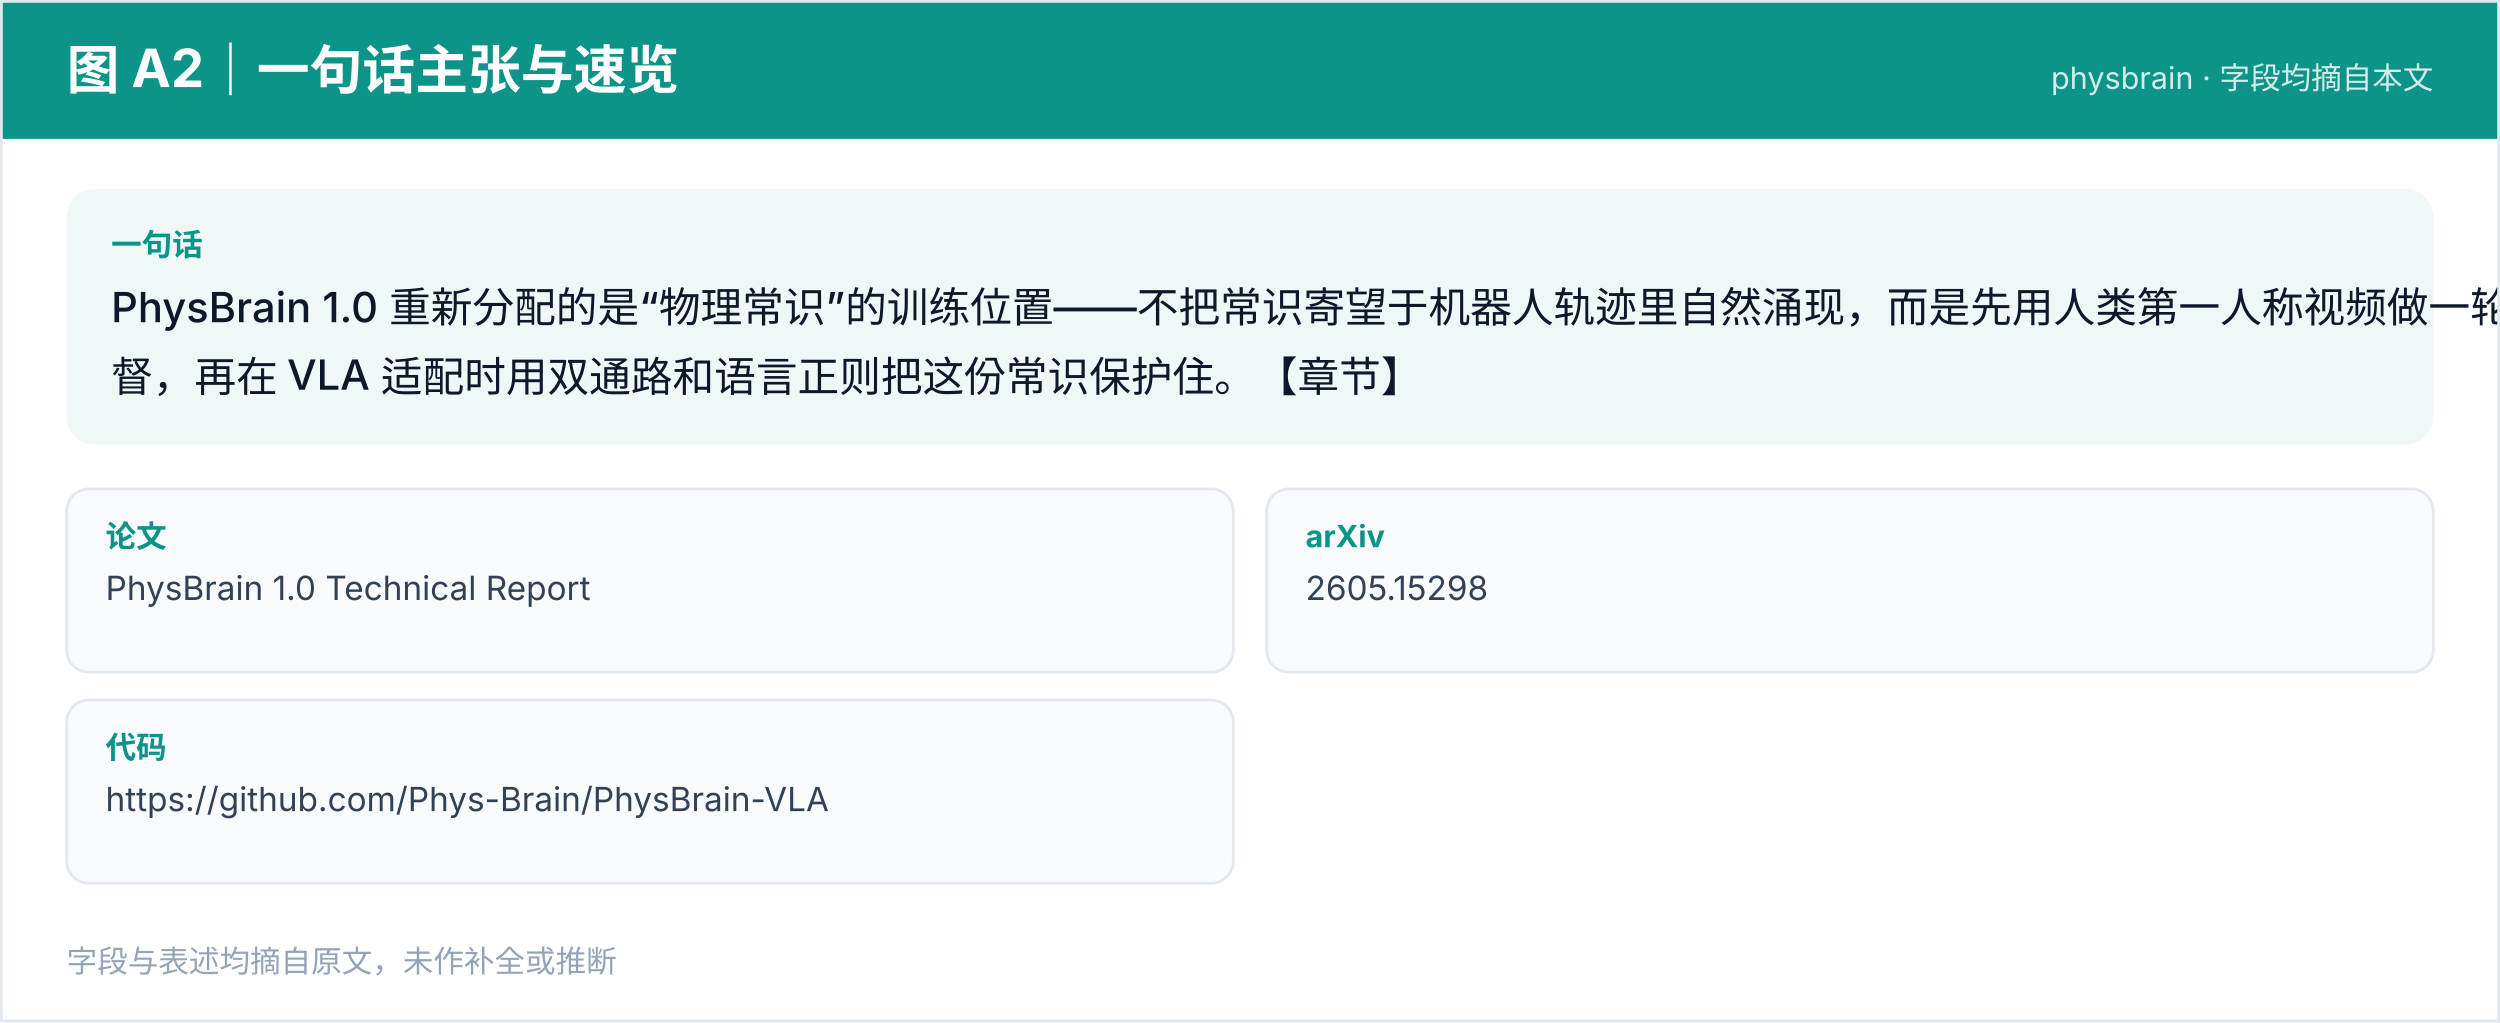
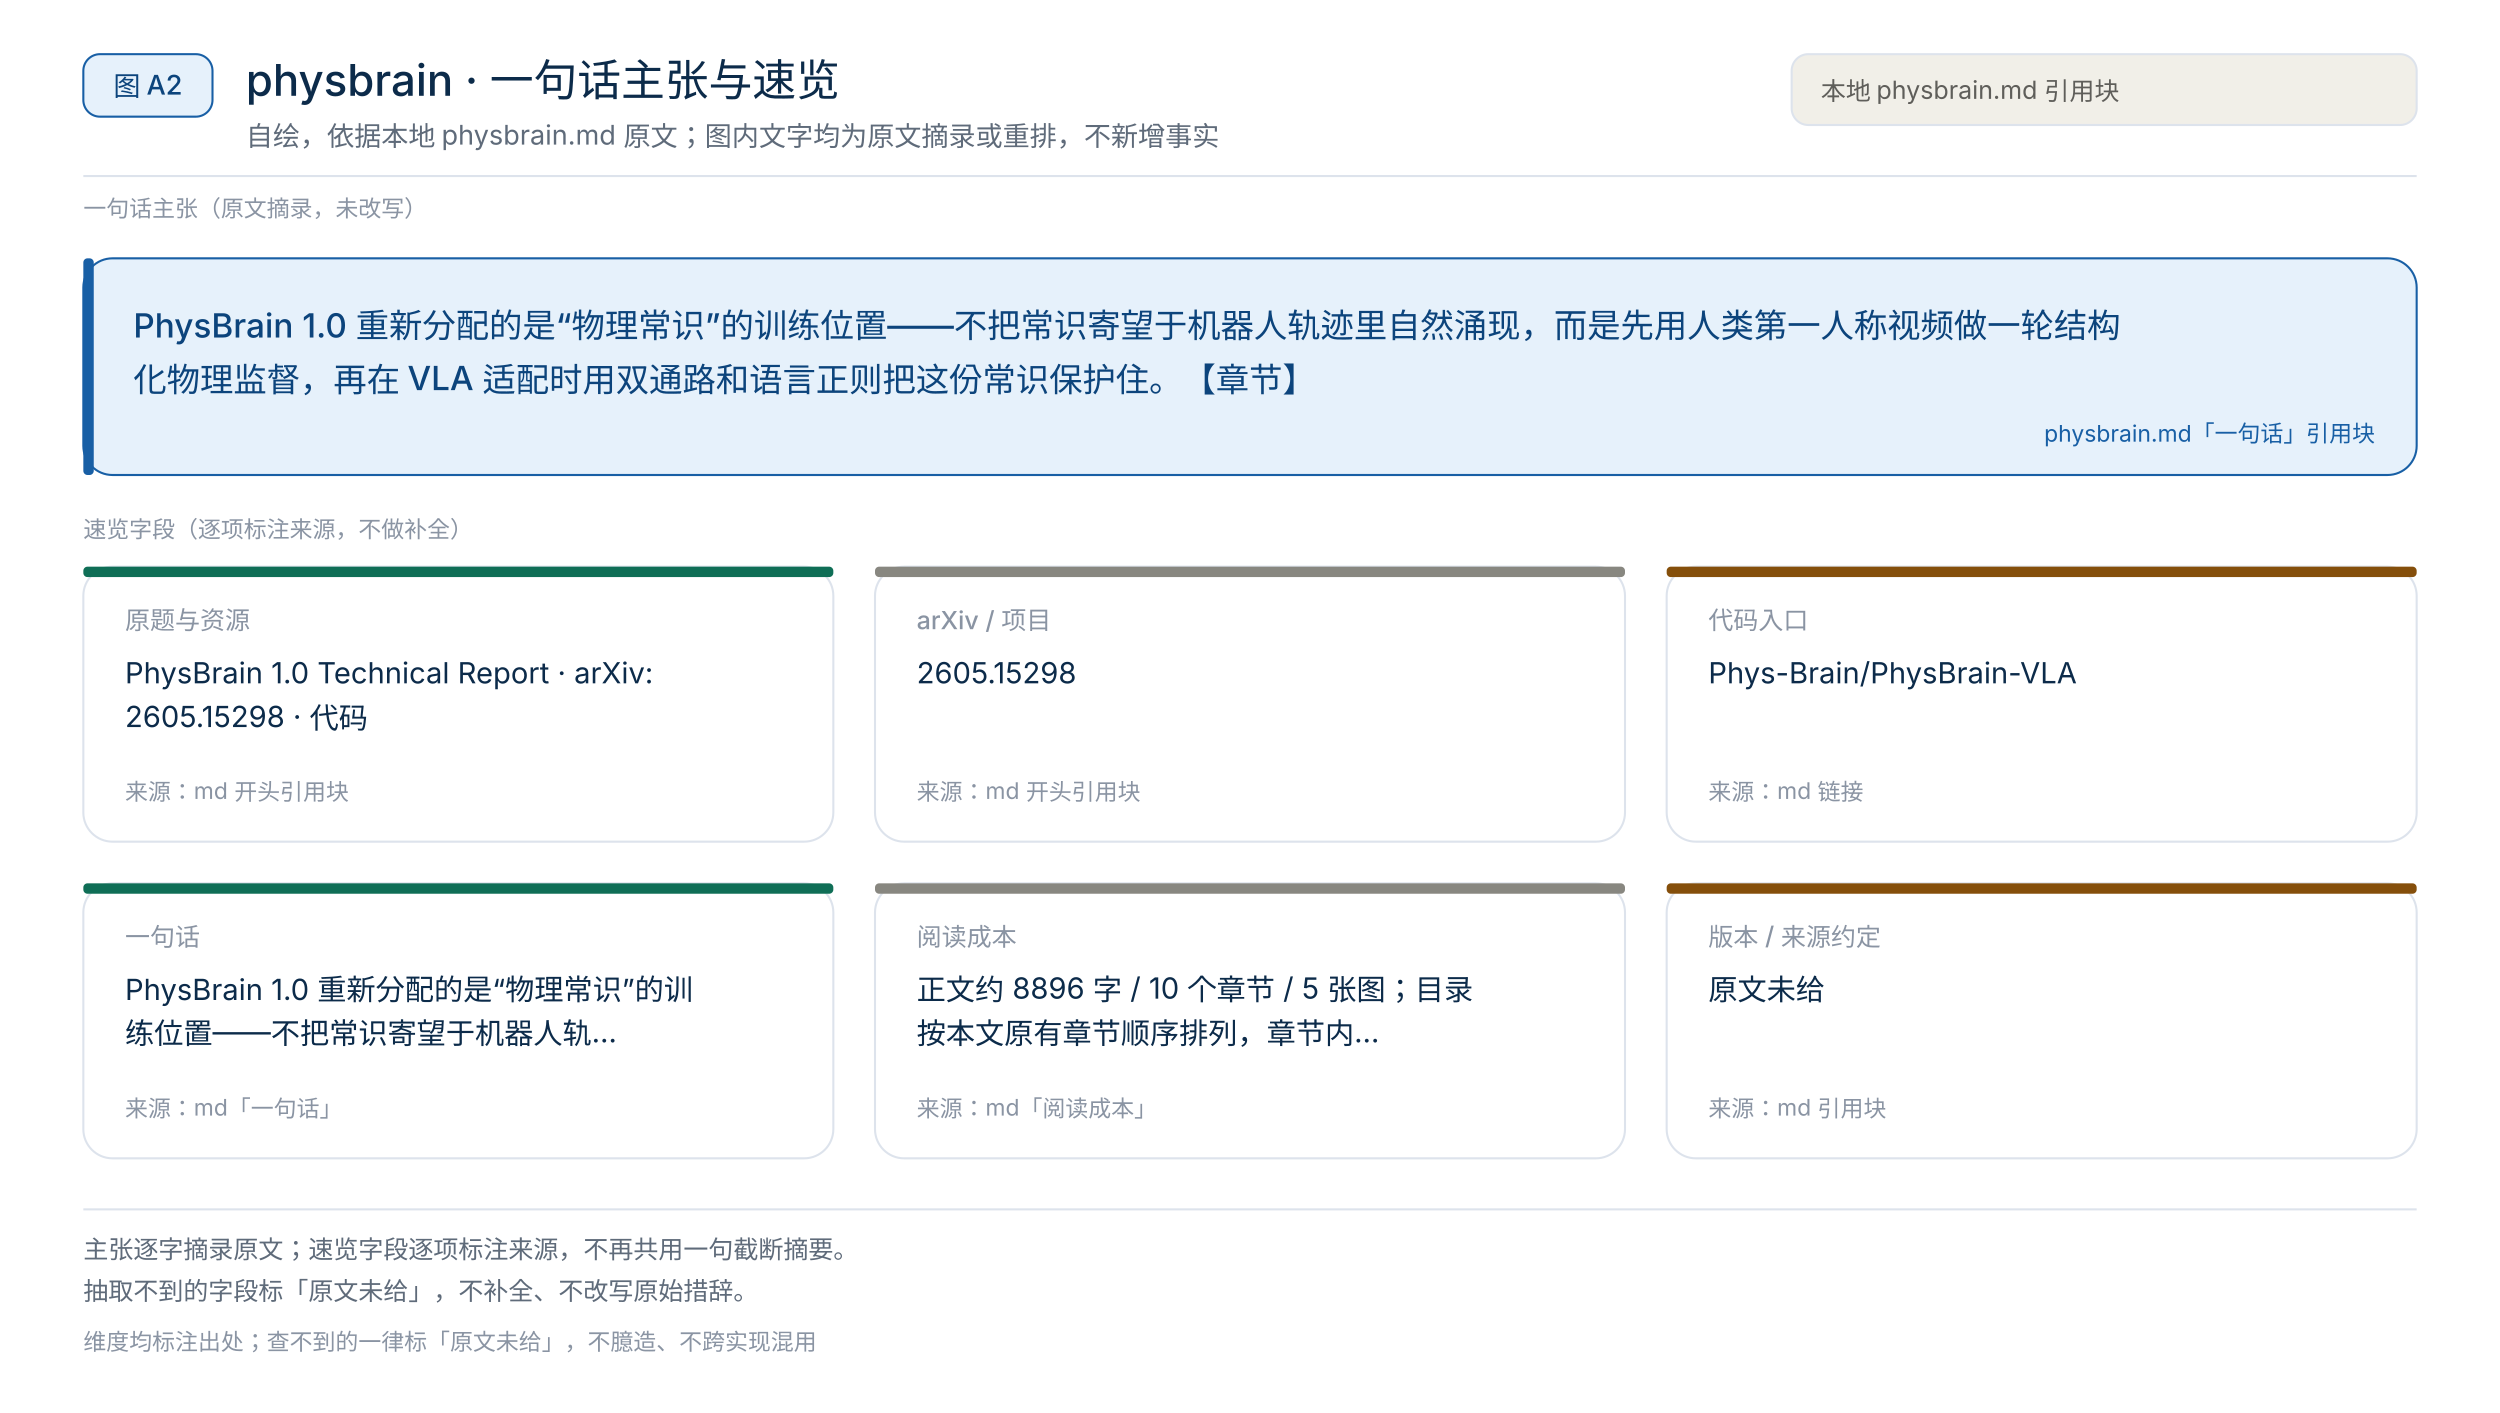
- <svg xmlns="http://www.w3.org/2000/svg" viewBox="0 0 900 368" width="900" height="368" font-family="PingFang SC, -apple-system, BlinkMacSystemFont, Microsoft YaHei, sans-serif">
-   <rect width="900" height="368" fill="#ffffff" />
-   <rect x="0" y="0" width="900" height="50" fill="#0d9488" />
-   <text x="24" y="32" font-size="19" fill="#ffffff" font-weight="700" text-anchor="start">图 A2｜一句话主张与速览</text>
-   <text x="876" y="32" font-size="11" fill="#ffffff" font-weight="400" text-anchor="end" opacity="0.82">physbrain · 字段均摘自本文</text>
-   <rect x="24" y="68" width="852" height="92" rx="10" fill="#0d9488" opacity="0.07" />
-   <text x="40" y="92" font-size="11" fill="#0d9488" font-weight="700" text-anchor="start">一句话</text>
-   <text x="40" y="116" font-size="15" fill="#0f172a" font-weight="500" text-anchor="start">PhysBrain 1.0 重新分配的是“物理常识”的训练位置——不把常识寄望于机器人轨迹里自然涌现，而是先用人类第一人称视频做一轮结构化物理监</text>
-   <text x="40" y="141" font-size="15" fill="#0f172a" font-weight="500" text-anchor="start">督，再在 VLA 适配时用双通路和语言正则把这份常识保护住。【章节】</text>
-   <rect x="24" y="176" width="420" height="66" rx="8" fill="#f8fafc" stroke="#e2e8f0" />
-   <text x="38" y="197" font-size="11" fill="#0d9488" font-weight="700" text-anchor="start">论文</text>
-   <text x="38" y="216" font-size="12" fill="#334155" font-weight="400" text-anchor="start">PhysBrain 1.0 Technical Report</text>
-   <rect x="456" y="176" width="420" height="66" rx="8" fill="#f8fafc" stroke="#e2e8f0" />
-   <text x="470" y="197" font-size="11" fill="#0d9488" font-weight="700" text-anchor="start">arXiv</text>
-   <text x="470" y="216" font-size="12" fill="#334155" font-weight="400" text-anchor="start">2605.15298</text>
-   <rect x="24" y="252" width="420" height="66" rx="8" fill="#f8fafc" stroke="#e2e8f0" />
-   <text x="38" y="273" font-size="11" fill="#0d9488" font-weight="700" text-anchor="start">代码</text>
-   <text x="38" y="292" font-size="12" fill="#334155" font-weight="400" text-anchor="start">https://github.com/Phys-Brain/PhysBrain-VLA</text>
-   <text x="24" y="350" font-size="11" fill="#94a3b8" font-weight="400" text-anchor="start">字段与表述均摘自原文，未作补全或推断</text>
-   <rect x="0.5" y="0.5" width="899" height="367" fill="none" stroke="#e2e8f0" />
+ <svg xmlns="http://www.w3.org/2000/svg" width="1200" height="678" viewBox="0 0 1200 678" role="img">
+   <defs>
+     <marker id="arrow" viewBox="0 0 10 10" refX="8" refY="5" markerWidth="6" markerHeight="6" orient="auto-start-reverse">
+       <path d="M2 1L8 5L2 9" fill="none" stroke="#185FA5" stroke-width="1.6" stroke-linecap="round" stroke-linejoin="round" />
+     </marker>
+   </defs>
+   <rect x="0" y="0" width="1200" height="678" rx="0" fill="#FFFFFF" stroke="#FFFFFF" stroke-width="1" />
+   <text x="118" y="46" font-family="-apple-system,BlinkMacSystemFont,'PingFang SC','Microsoft YaHei',sans-serif" font-size="21" font-weight="500" fill="#0C2B4A" text-anchor="start">physbrain · 一句话主张与速览</text>
+   <text x="118" y="70" font-family="-apple-system,BlinkMacSystemFont,'PingFang SC','Microsoft YaHei',sans-serif" font-size="13" font-weight="400" fill="#5F6B7A" text-anchor="start">自绘，依据本地 physbrain.md 原文；图内文字均为原文摘录或重排，不新增事实</text>
+   <rect x="40" y="84" width="1120" height="1" rx="0" fill="#DDE3EC" stroke="#DDE3EC" stroke-width="0" />
+   <rect x="860" y="26" width="300" height="34" rx="8" fill="#F1EFE8" stroke="#DDE3EC" stroke-width="1" />
+   <text x="874" y="48" font-family="-apple-system,BlinkMacSystemFont,'PingFang SC','Microsoft YaHei',sans-serif" font-size="12" font-weight="400" fill="#5F5E5A" text-anchor="start">本地 physbrain.md 引用块</text>
+   <rect x="40" y="26" width="62" height="30" rx="8" fill="#E6F1FB" stroke="#185FA5" stroke-width="1" />
+   <text x="71" y="46" font-family="-apple-system,BlinkMacSystemFont,'PingFang SC','Microsoft YaHei',sans-serif" font-size="13" font-weight="500" fill="#0C447C" text-anchor="middle">图 A2</text>
+   <text x="40" y="104" font-family="-apple-system,BlinkMacSystemFont,'PingFang SC','Microsoft YaHei',sans-serif" font-size="11" font-weight="400" fill="#8A94A3" text-anchor="start">一句话主张（原文摘录，未改写）</text>
+   <rect x="40" y="124" width="1120" height="104" rx="14" fill="#E6F1FB" stroke="#185FA5" stroke-width="1" />
+   <rect x="40" y="124" width="5" height="104" rx="2" fill="#185FA5" stroke="#185FA5" stroke-width="0" />
+   <text x="64" y="162" font-family="-apple-system,BlinkMacSystemFont,'PingFang SC','Microsoft YaHei',sans-serif" font-size="16" font-weight="500" fill="#0C447C" text-anchor="start">PhysBrain 1.0 重新分配的是“物理常识”的训练位置——不把常识寄望于机器人轨迹里自然涌现，而是先用人类第一人称视频做一轮结构</text>
+   <text x="64" y="188" font-family="-apple-system,BlinkMacSystemFont,'PingFang SC','Microsoft YaHei',sans-serif" font-size="16" font-weight="500" fill="#0C447C" text-anchor="start">化物理监督，再在 VLA 适配时用双通路和语言正则把这份常识保护住。【章节】</text>
+   <text x="1140" y="212" font-family="-apple-system,BlinkMacSystemFont,'PingFang SC','Microsoft YaHei',sans-serif" font-size="11" font-weight="400" fill="#185FA5" text-anchor="end">physbrain.md「一句话」引用块</text>
+   <text x="40" y="258" font-family="-apple-system,BlinkMacSystemFont,'PingFang SC','Microsoft YaHei',sans-serif" font-size="11" font-weight="400" fill="#8A94A3" text-anchor="start">速览字段（逐项标注来源，不做补全）</text>
+   <rect x="40" y="272" width="360" height="132" rx="14" fill="#FFFFFF" stroke="#DDE3EC" stroke-width="1" />
+   <rect x="40" y="272" width="360" height="5" rx="2" fill="#0F6E56" stroke="#0F6E56" stroke-width="0" />
+   <text x="60" y="302" font-family="-apple-system,BlinkMacSystemFont,'PingFang SC','Microsoft YaHei',sans-serif" font-size="12" font-weight="500" fill="#8A94A3" text-anchor="start">原题与资源</text>
+   <text x="60" y="328" font-family="-apple-system,BlinkMacSystemFont,'PingFang SC','Microsoft YaHei',sans-serif" font-size="14" font-weight="400" fill="#0C2B4A" text-anchor="start">PhysBrain 1.0 Technical Report · arXiv:</text>
+   <text x="60" y="349" font-family="-apple-system,BlinkMacSystemFont,'PingFang SC','Microsoft YaHei',sans-serif" font-size="14" font-weight="400" fill="#0C2B4A" text-anchor="start">2605.15298 · 代码</text>
+   <text x="60" y="384" font-family="-apple-system,BlinkMacSystemFont,'PingFang SC','Microsoft YaHei',sans-serif" font-size="11" font-weight="400" fill="#8A94A3" text-anchor="start">来源：md 开头引用块</text>
+   <rect x="420" y="272" width="360" height="132" rx="14" fill="#FFFFFF" stroke="#DDE3EC" stroke-width="1" />
+   <rect x="420" y="272" width="360" height="5" rx="2" fill="#888780" stroke="#888780" stroke-width="0" />
+   <text x="440" y="302" font-family="-apple-system,BlinkMacSystemFont,'PingFang SC','Microsoft YaHei',sans-serif" font-size="12" font-weight="500" fill="#8A94A3" text-anchor="start">arXiv / 项目</text>
+   <text x="440" y="328" font-family="-apple-system,BlinkMacSystemFont,'PingFang SC','Microsoft YaHei',sans-serif" font-size="14" font-weight="400" fill="#0C2B4A" text-anchor="start">2605.15298</text>
+   <text x="440" y="384" font-family="-apple-system,BlinkMacSystemFont,'PingFang SC','Microsoft YaHei',sans-serif" font-size="11" font-weight="400" fill="#8A94A3" text-anchor="start">来源：md 开头引用块</text>
+   <rect x="800" y="272" width="360" height="132" rx="14" fill="#FFFFFF" stroke="#DDE3EC" stroke-width="1" />
+   <rect x="800" y="272" width="360" height="5" rx="2" fill="#854F0B" stroke="#854F0B" stroke-width="0" />
+   <text x="820" y="302" font-family="-apple-system,BlinkMacSystemFont,'PingFang SC','Microsoft YaHei',sans-serif" font-size="12" font-weight="500" fill="#8A94A3" text-anchor="start">代码入口</text>
+   <text x="820" y="328" font-family="-apple-system,BlinkMacSystemFont,'PingFang SC','Microsoft YaHei',sans-serif" font-size="14" font-weight="400" fill="#0C2B4A" text-anchor="start">Phys-Brain/PhysBrain-VLA</text>
+   <text x="820" y="384" font-family="-apple-system,BlinkMacSystemFont,'PingFang SC','Microsoft YaHei',sans-serif" font-size="11" font-weight="400" fill="#8A94A3" text-anchor="start">来源：md 链接</text>
+   <rect x="40" y="424" width="360" height="132" rx="14" fill="#FFFFFF" stroke="#DDE3EC" stroke-width="1" />
+   <rect x="40" y="424" width="360" height="5" rx="2" fill="#0F6E56" stroke="#0F6E56" stroke-width="0" />
+   <text x="60" y="454" font-family="-apple-system,BlinkMacSystemFont,'PingFang SC','Microsoft YaHei',sans-serif" font-size="12" font-weight="500" fill="#8A94A3" text-anchor="start">一句话</text>
+   <text x="60" y="480" font-family="-apple-system,BlinkMacSystemFont,'PingFang SC','Microsoft YaHei',sans-serif" font-size="14" font-weight="400" fill="#0C2B4A" text-anchor="start">PhysBrain 1.0 重新分配的是“物理常识”的训</text>
+   <text x="60" y="501" font-family="-apple-system,BlinkMacSystemFont,'PingFang SC','Microsoft YaHei',sans-serif" font-size="14" font-weight="400" fill="#0C2B4A" text-anchor="start">练位置——不把常识寄望于机器人轨…</text>
+   <text x="60" y="536" font-family="-apple-system,BlinkMacSystemFont,'PingFang SC','Microsoft YaHei',sans-serif" font-size="11" font-weight="400" fill="#8A94A3" text-anchor="start">来源：md「一句话」</text>
+   <rect x="420" y="424" width="360" height="132" rx="14" fill="#FFFFFF" stroke="#DDE3EC" stroke-width="1" />
+   <rect x="420" y="424" width="360" height="5" rx="2" fill="#888780" stroke="#888780" stroke-width="0" />
+   <text x="440" y="454" font-family="-apple-system,BlinkMacSystemFont,'PingFang SC','Microsoft YaHei',sans-serif" font-size="12" font-weight="500" fill="#8A94A3" text-anchor="start">阅读成本</text>
+   <text x="440" y="480" font-family="-apple-system,BlinkMacSystemFont,'PingFang SC','Microsoft YaHei',sans-serif" font-size="14" font-weight="400" fill="#0C2B4A" text-anchor="start">正文约 8896 字 / 10 个章节 / 5 张图；目录</text>
+   <text x="440" y="501" font-family="-apple-system,BlinkMacSystemFont,'PingFang SC','Microsoft YaHei',sans-serif" font-size="14" font-weight="400" fill="#0C2B4A" text-anchor="start">按本文原有章节顺序排列，章节内…</text>
+   <text x="440" y="536" font-family="-apple-system,BlinkMacSystemFont,'PingFang SC','Microsoft YaHei',sans-serif" font-size="11" font-weight="400" fill="#8A94A3" text-anchor="start">来源：md「阅读成本」</text>
+   <rect x="800" y="424" width="360" height="132" rx="14" fill="#FFFFFF" stroke="#DDE3EC" stroke-width="1" />
+   <rect x="800" y="424" width="360" height="5" rx="2" fill="#854F0B" stroke="#854F0B" stroke-width="0" />
+   <text x="820" y="454" font-family="-apple-system,BlinkMacSystemFont,'PingFang SC','Microsoft YaHei',sans-serif" font-size="12" font-weight="500" fill="#8A94A3" text-anchor="start">版本 / 来源约定</text>
+   <text x="820" y="480" font-family="-apple-system,BlinkMacSystemFont,'PingFang SC','Microsoft YaHei',sans-serif" font-size="14" font-weight="400" fill="#0C2B4A" text-anchor="start">原文未给</text>
+   <text x="820" y="536" font-family="-apple-system,BlinkMacSystemFont,'PingFang SC','Microsoft YaHei',sans-serif" font-size="11" font-weight="400" fill="#8A94A3" text-anchor="start">来源：md 引用块</text>
+   <rect x="40" y="580" width="1120" height="1" rx="0" fill="#DDE3EC" stroke="#DDE3EC" stroke-width="0" />
+   <text x="40" y="604" font-family="-apple-system,BlinkMacSystemFont,'PingFang SC','Microsoft YaHei',sans-serif" font-size="12" font-weight="400" fill="#5F6B7A" text-anchor="start">主张逐字摘录原文；速览字段逐项标注来源，不再共用一句截断摘要。</text>
+   <text x="40" y="624" font-family="-apple-system,BlinkMacSystemFont,'PingFang SC','Microsoft YaHei',sans-serif" font-size="12" font-weight="400" fill="#5F6B7A" text-anchor="start">抽取不到的字段标「原文未给」，不补全、不改写原始措辞。</text>
+   <text x="40" y="648" font-family="-apple-system,BlinkMacSystemFont,'PingFang SC','Microsoft YaHei',sans-serif" font-size="11" font-weight="400" fill="#8A94A3" text-anchor="start">维度均标注出处；查不到的一律标「原文未给」，不臆造、不跨实现混用</text>
</svg>
